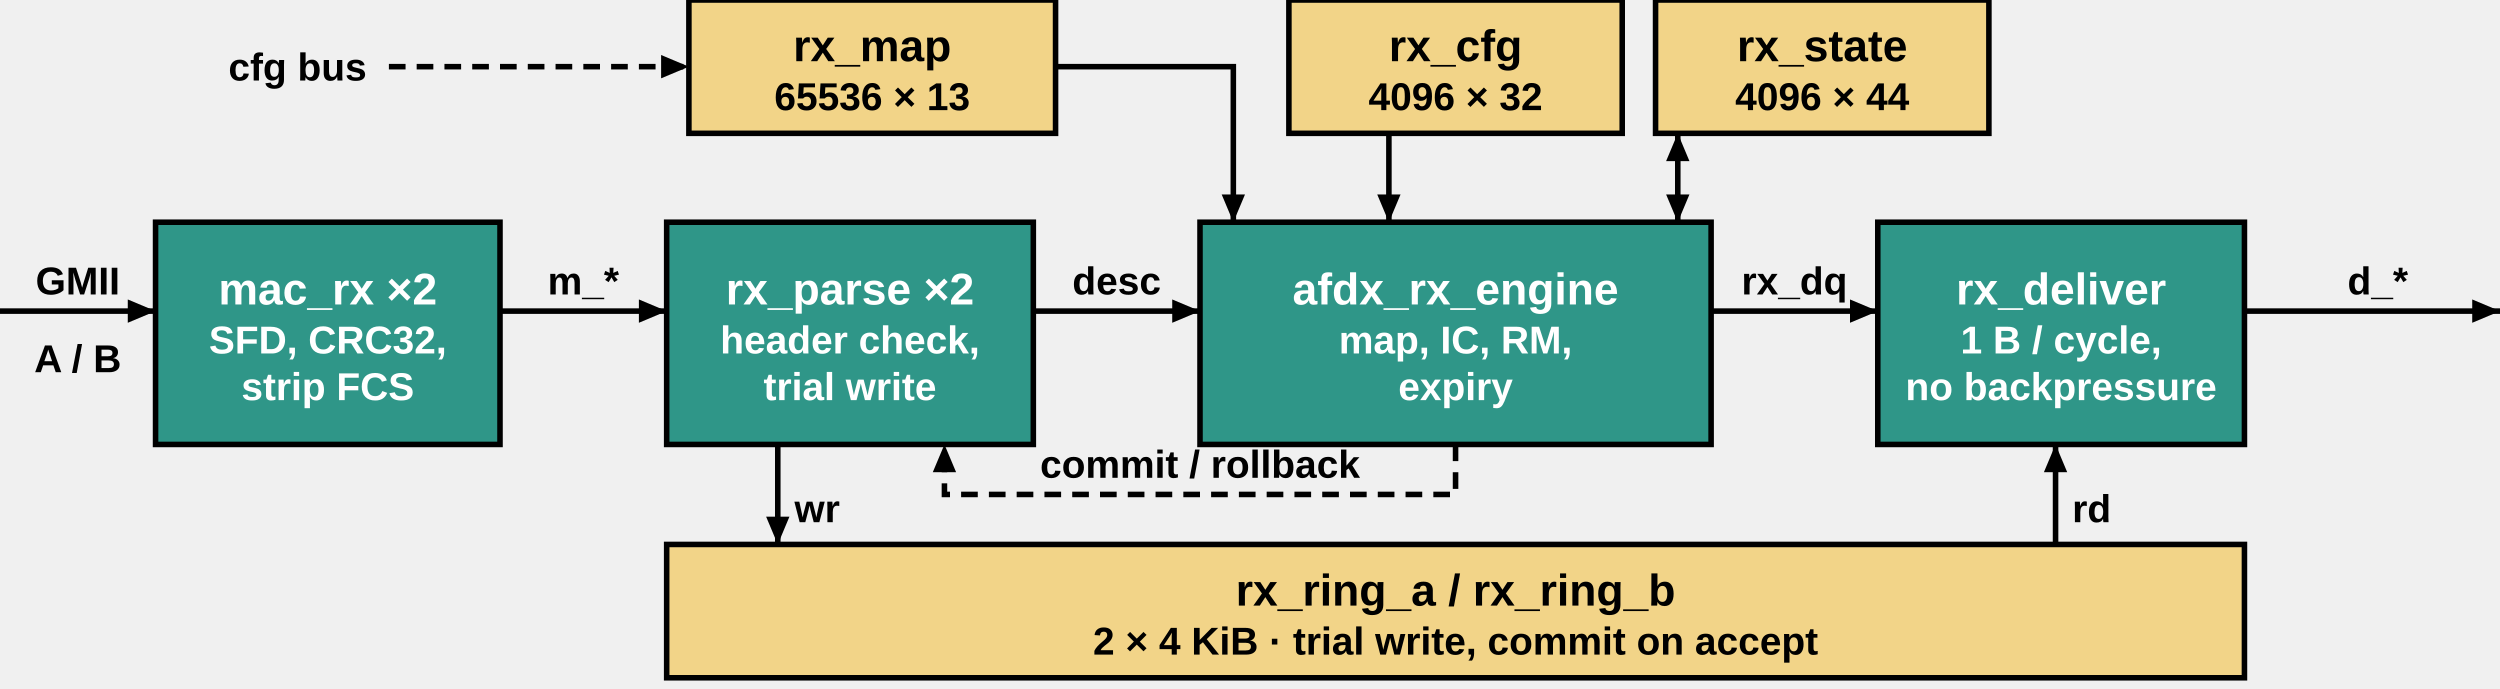
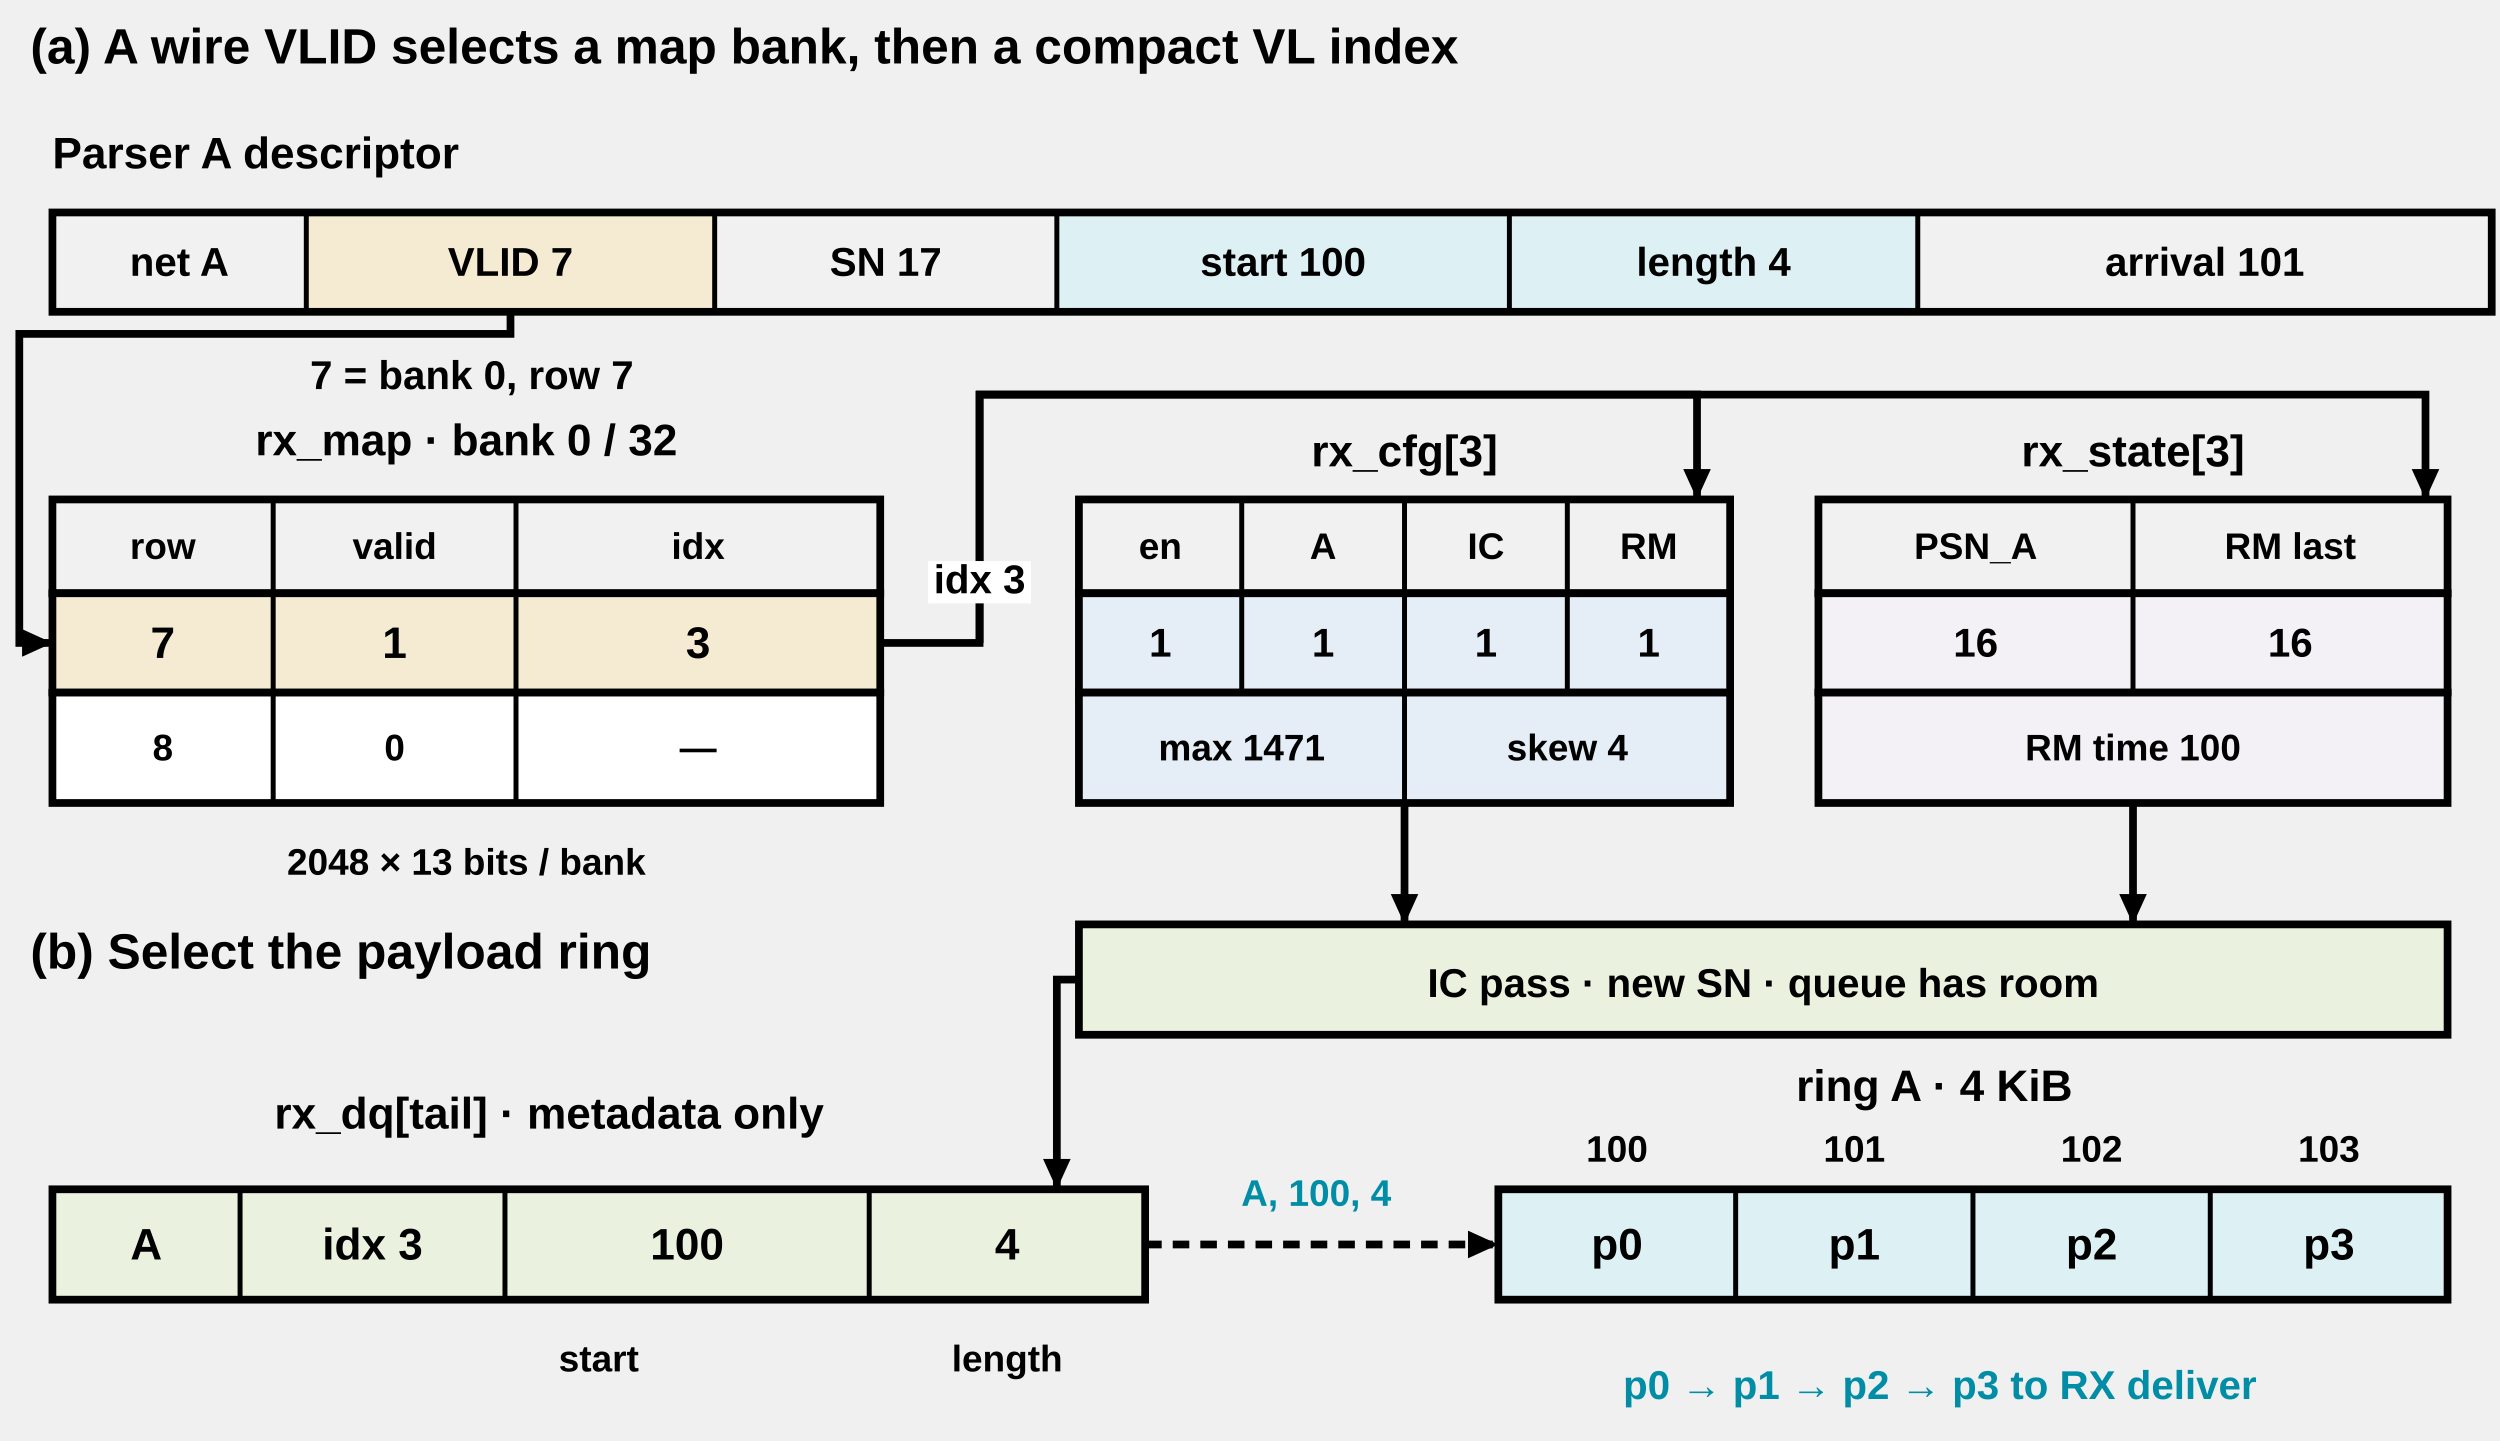
- <svg xmlns="http://www.w3.org/2000/svg" width="450pt" height="124pt" viewBox="0 0 450 124">
+ <svg xmlns="http://www.w3.org/2000/svg" width="453.0pt" height="261.0pt" viewBox="-1.5 -1.5 453.0 261.0">
  <style>text { font-family: Arial, Helvetica, sans-serif; }</style>
-   <rect x="28.00" y="40.00" width="62.00" height="40.00" rx="0" fill="#2F9688" stroke="#000" stroke-width="1.0" />
-   <text x="59.00" y="54.81" font-size="8.0" text-anchor="middle" fill="#FFFFFF" font-weight="bold">mac_rx ×2</text>
-   <text x="59.00" y="63.63" font-size="7.0" text-anchor="middle" fill="#FFFFFF" font-weight="bold">SFD, CRC32,</text>
-   <text x="59.00" y="72.03" font-size="7.0" text-anchor="middle" fill="#FFFFFF" font-weight="bold">strip FCS</text>
-   <rect x="120.00" y="40.00" width="66.00" height="40.00" rx="0" fill="#2F9688" stroke="#000" stroke-width="1.0" />
-   <text x="153.00" y="54.81" font-size="8.0" text-anchor="middle" fill="#FFFFFF" font-weight="bold">rx_parse ×2</text>
-   <text x="153.00" y="63.63" font-size="7.0" text-anchor="middle" fill="#FFFFFF" font-weight="bold">header check,</text>
-   <text x="153.00" y="72.03" font-size="7.0" text-anchor="middle" fill="#FFFFFF" font-weight="bold">trial write</text>
-   <rect x="216.00" y="40.00" width="92.00" height="40.00" rx="0" fill="#2F9688" stroke="#000" stroke-width="1.0" />
-   <text x="262.00" y="54.81" font-size="8.0" text-anchor="middle" fill="#FFFFFF" font-weight="bold">afdx_rx_engine</text>
-   <text x="262.00" y="63.63" font-size="7.0" text-anchor="middle" fill="#FFFFFF" font-weight="bold">map, IC, RM,</text>
-   <text x="262.00" y="72.03" font-size="7.0" text-anchor="middle" fill="#FFFFFF" font-weight="bold">expiry</text>
-   <rect x="338.00" y="40.00" width="66.00" height="40.00" rx="0" fill="#2F9688" stroke="#000" stroke-width="1.0" />
-   <text x="371.00" y="54.81" font-size="8.0" text-anchor="middle" fill="#FFFFFF" font-weight="bold">rx_deliver</text>
-   <text x="371.00" y="63.63" font-size="7.0" text-anchor="middle" fill="#FFFFFF" font-weight="bold">1 B / cycle,</text>
-   <text x="371.00" y="72.03" font-size="7.0" text-anchor="middle" fill="#FFFFFF" font-weight="bold">no backpressure</text>
-   <path d="M 0.00 56.00 L 28.00 56.00" fill="none" stroke="#000" stroke-width="1.0" />
-   <polygon points="28.00,56.00 23.00,58.10 23.00,53.90" fill="#000" />
-   <text x="14.00" y="53.00" font-size="7.0" text-anchor="middle" fill="#000" font-weight="bold">GMII</text>
-   <text x="14.00" y="67.00" font-size="7.0" text-anchor="middle" fill="#000" font-weight="bold">A / B</text>
-   <path d="M 90.00 56.00 L 120.00 56.00" fill="none" stroke="#000" stroke-width="1.0" />
-   <polygon points="120.00,56.00 115.00,58.10 115.00,53.90" fill="#000" />
-   <text x="105.00" y="53.00" font-size="7.0" text-anchor="middle" fill="#000" font-weight="bold">m_*</text>
-   <path d="M 186.00 56.00 L 216.00 56.00" fill="none" stroke="#000" stroke-width="1.0" />
-   <polygon points="216.00,56.00 211.00,58.10 211.00,53.90" fill="#000" />
-   <text x="201.00" y="53.00" font-size="7.0" text-anchor="middle" fill="#000" font-weight="bold">desc</text>
-   <path d="M 308.00 56.00 L 338.00 56.00" fill="none" stroke="#000" stroke-width="1.0" />
-   <polygon points="338.00,56.00 333.00,58.10 333.00,53.90" fill="#000" />
-   <text x="323.00" y="53.00" font-size="7.0" text-anchor="middle" fill="#000" font-weight="bold">rx_dq</text>
-   <path d="M 404.00 56.00 L 450.00 56.00" fill="none" stroke="#000" stroke-width="1.0" />
-   <polygon points="450.00,56.00 445.00,58.10 445.00,53.90" fill="#000" />
-   <text x="428.00" y="53.00" font-size="7.0" text-anchor="middle" fill="#000" font-weight="bold">d_*</text>
-   <path d="M 262.00 80.00 L 262.00 89.00 L 170.00 89.00 L 170.00 80.00" fill="none" stroke="#000" stroke-width="1.0" stroke-dasharray="3 2" />
-   <polygon points="170.00,80.00 172.10,85.00 167.90,85.00" fill="#000" />
-   <text x="216.00" y="86.00" font-size="7.0" text-anchor="middle" fill="#000" font-weight="bold">commit / rollback</text>
-   <rect x="124.00" y="0.00" width="66.00" height="24.00" rx="0" fill="#F2D488" stroke="#000" stroke-width="1.0" />
-   <text x="157.00" y="11.01" font-size="8.0" text-anchor="middle" fill="#000000" font-weight="bold">rx_map</text>
-   <text x="157.00" y="19.83" font-size="7.0" text-anchor="middle" fill="#000000" font-weight="bold">65536 × 13</text>
-   <rect x="232.00" y="0.00" width="60.00" height="24.00" rx="0" fill="#F2D488" stroke="#000" stroke-width="1.0" />
-   <text x="262.00" y="11.01" font-size="8.0" text-anchor="middle" fill="#000000" font-weight="bold">rx_cfg</text>
-   <text x="262.00" y="19.83" font-size="7.0" text-anchor="middle" fill="#000000" font-weight="bold">4096 × 32</text>
-   <rect x="298.00" y="0.00" width="60.00" height="24.00" rx="0" fill="#F2D488" stroke="#000" stroke-width="1.0" />
-   <text x="328.00" y="11.01" font-size="8.0" text-anchor="middle" fill="#000000" font-weight="bold">rx_state</text>
-   <text x="328.00" y="19.83" font-size="7.0" text-anchor="middle" fill="#000000" font-weight="bold">4096 × 44</text>
-   <path d="M 190.00 12.00 L 222.00 12.00 L 222.00 40.00" fill="none" stroke="#000" stroke-width="1.0" />
-   <polygon points="222.00,40.00 219.90,35.00 224.10,35.00" fill="#000" />
-   <path d="M 250.00 24.00 L 250.00 40.00" fill="none" stroke="#000" stroke-width="1.0" />
-   <polygon points="250.00,40.00 247.90,35.00 252.10,35.00" fill="#000" />
-   <path d="M 302.00 24.00 L 302.00 40.00" fill="none" stroke="#000" stroke-width="1.0" />
-   <polygon points="302.00,40.00 299.90,35.00 304.10,35.00" fill="#000" />
-   <polygon points="302.00,24.00 304.10,29.00 299.90,29.00" fill="#000" />
-   <path d="M 70.00 12.00 L 124.00 12.00" fill="none" stroke="#000" stroke-width="1.0" stroke-dasharray="3 2" />
-   <polygon points="124.00,12.00 119.00,14.10 119.00,9.90" fill="#000" />
-   <text x="66.00" y="14.50" font-size="7.0" text-anchor="end" fill="#000" font-weight="bold">cfg bus</text>
-   <rect x="120.00" y="98.00" width="284.00" height="24.00" rx="0" fill="#F2D488" stroke="#000" stroke-width="1.0" />
-   <text x="262.00" y="109.01" font-size="8.0" text-anchor="middle" fill="#000000" font-weight="bold">rx_ring_a / rx_ring_b</text>
-   <text x="262.00" y="117.83" font-size="7.0" text-anchor="middle" fill="#000000" font-weight="bold">2 × 4 KiB · trial write, commit on accept</text>
-   <path d="M 140.00 80.00 L 140.00 98.00" fill="none" stroke="#000" stroke-width="1.0" />
-   <polygon points="140.00,98.00 137.90,93.00 142.10,93.00" fill="#000" />
-   <text x="143.00" y="94.00" font-size="7.0" text-anchor="start" fill="#000" font-weight="bold">wr</text>
-   <path d="M 370.00 98.00 L 370.00 80.00" fill="none" stroke="#000" stroke-width="1.0" />
-   <polygon points="370.00,80.00 372.10,85.00 367.90,85.00" fill="#000" />
-   <text x="373.00" y="94.00" font-size="7.0" text-anchor="start" fill="#000" font-weight="bold">rd</text>
+   <text x="4.00" y="10.00" font-size="9" text-anchor="start" fill="#000" font-weight="bold">(a) A wire VLID selects a map bank, then a compact VL index</text>
+   <text x="8.00" y="29.00" font-size="8" text-anchor="start" fill="#000" font-weight="bold">Parser A descriptor</text>
+   <rect x="8.00" y="37.00" width="46.00" height="18.00" rx="0" fill="#F1F1F1" stroke="none" stroke-width="0" />
+   <text x="31.00" y="48.48" font-size="7.3" text-anchor="middle" fill="#000" font-weight="bold">net A</text>
+   <rect x="54.00" y="37.00" width="74.00" height="18.00" rx="0" fill="#F5EBD3" stroke="none" stroke-width="0" />
+   <text x="91.00" y="48.48" font-size="7.3" text-anchor="middle" fill="#000" font-weight="bold">VLID 7</text>
+   <rect x="128.00" y="37.00" width="62.00" height="18.00" rx="0" fill="#F1F1F1" stroke="none" stroke-width="0" />
+   <text x="159.00" y="48.48" font-size="7.3" text-anchor="middle" fill="#000" font-weight="bold">SN 17</text>
+   <rect x="190.00" y="37.00" width="82.00" height="18.00" rx="0" fill="#DDF1F4" stroke="none" stroke-width="0" />
+   <text x="231.00" y="48.48" font-size="7.3" text-anchor="middle" fill="#000" font-weight="bold">start 100</text>
+   <rect x="272.00" y="37.00" width="74.00" height="18.00" rx="0" fill="#DDF1F4" stroke="none" stroke-width="0" />
+   <text x="309.00" y="48.48" font-size="7.3" text-anchor="middle" fill="#000" font-weight="bold">length 4</text>
+   <rect x="346.00" y="37.00" width="104.00" height="18.00" rx="0" fill="#F1F1F1" stroke="none" stroke-width="0" />
+   <text x="398.00" y="48.48" font-size="7.3" text-anchor="middle" fill="#000" font-weight="bold">arrival 101</text>
+   <rect x="8.00" y="37.00" width="442.00" height="18.00" rx="0" fill="none" stroke="#000" stroke-width="1.4" />
+   <path d="M 54.00 37.00 L 54.00 55.00" fill="none" stroke="#000" stroke-width="0.9" />
+   <path d="M 128.00 37.00 L 128.00 55.00" fill="none" stroke="#000" stroke-width="0.9" />
+   <path d="M 190.00 37.00 L 190.00 55.00" fill="none" stroke="#000" stroke-width="0.9" />
+   <path d="M 272.00 37.00 L 272.00 55.00" fill="none" stroke="#000" stroke-width="0.9" />
+   <path d="M 346.00 37.00 L 346.00 55.00" fill="none" stroke="#000" stroke-width="0.9" />
+   <text x="84.00" y="69.00" font-size="7.3" text-anchor="middle" fill="#000" font-weight="bold">7 = bank 0, row 7</text>
+   <path d="M 91.00 55.00 L 91.00 59.00 L 2.00 59.00 L 2.00 115.00 L 8.00 115.00" fill="none" stroke="#000" stroke-width="1.4" />
+   <polygon points="8.00,115.00 2.50,117.50 2.50,112.50" fill="#000" />
+   <text x="83.00" y="81.00" font-size="8" text-anchor="middle" fill="#000" font-weight="bold">rx_map · bank 0 / 32</text>
+   <rect x="8.00" y="89.00" width="40.00" height="17.00" rx="0" fill="#F1F1F1" stroke="none" stroke-width="0" />
+   <text x="28.00" y="99.78" font-size="6.7" text-anchor="middle" fill="#000" font-weight="bold">row</text>
+   <rect x="48.00" y="89.00" width="44.00" height="17.00" rx="0" fill="#F1F1F1" stroke="none" stroke-width="0" />
+   <text x="70.00" y="99.78" font-size="6.7" text-anchor="middle" fill="#000" font-weight="bold">valid</text>
+   <rect x="92.00" y="89.00" width="66.00" height="17.00" rx="0" fill="#F1F1F1" stroke="none" stroke-width="0" />
+   <text x="125.00" y="99.78" font-size="6.7" text-anchor="middle" fill="#000" font-weight="bold">idx</text>
+   <rect x="8.00" y="89.00" width="150.00" height="17.00" rx="0" fill="none" stroke="#000" stroke-width="1.4" />
+   <path d="M 48.00 89.00 L 48.00 106.00" fill="none" stroke="#000" stroke-width="0.9" />
+   <path d="M 92.00 89.00 L 92.00 106.00" fill="none" stroke="#000" stroke-width="0.9" />
+   <rect x="8.00" y="106.00" width="40.00" height="18.00" rx="0" fill="#F5EBD3" stroke="none" stroke-width="0" />
+   <text x="28.00" y="117.72" font-size="8" text-anchor="middle" fill="#000" font-weight="bold">7</text>
+   <rect x="48.00" y="106.00" width="44.00" height="18.00" rx="0" fill="#F5EBD3" stroke="none" stroke-width="0" />
+   <text x="70.00" y="117.72" font-size="8" text-anchor="middle" fill="#000" font-weight="bold">1</text>
+   <rect x="92.00" y="106.00" width="66.00" height="18.00" rx="0" fill="#F5EBD3" stroke="none" stroke-width="0" />
+   <text x="125.00" y="117.72" font-size="8" text-anchor="middle" fill="#000" font-weight="bold">3</text>
+   <rect x="8.00" y="106.00" width="150.00" height="18.00" rx="0" fill="none" stroke="#000" stroke-width="1.4" />
+   <path d="M 48.00 106.00 L 48.00 124.00" fill="none" stroke="#000" stroke-width="0.9" />
+   <path d="M 92.00 106.00 L 92.00 124.00" fill="none" stroke="#000" stroke-width="0.9" />
+   <rect x="8.00" y="124.00" width="40.00" height="20.00" rx="0" fill="#FFFFFF" stroke="none" stroke-width="0" />
+   <text x="28.00" y="136.28" font-size="6.7" text-anchor="middle" fill="#000" font-weight="bold">8</text>
+   <rect x="48.00" y="124.00" width="44.00" height="20.00" rx="0" fill="#FFFFFF" stroke="none" stroke-width="0" />
+   <text x="70.00" y="136.28" font-size="6.7" text-anchor="middle" fill="#000" font-weight="bold">0</text>
+   <rect x="92.00" y="124.00" width="66.00" height="20.00" rx="0" fill="#FFFFFF" stroke="none" stroke-width="0" />
+   <text x="125.00" y="136.28" font-size="6.7" text-anchor="middle" fill="#000" font-weight="bold">—</text>
+   <rect x="8.00" y="124.00" width="150.00" height="20.00" rx="0" fill="none" stroke="#000" stroke-width="1.4" />
+   <path d="M 48.00 124.00 L 48.00 144.00" fill="none" stroke="#000" stroke-width="0.9" />
+   <path d="M 92.00 124.00 L 92.00 144.00" fill="none" stroke="#000" stroke-width="0.9" />
+   <text x="83.00" y="157.00" font-size="6.7" text-anchor="middle" fill="#000" font-weight="bold">2048 × 13 bits / bank</text>
+   <path d="M 158.00 115.00 L 176.00 115.00 L 176.00 70.00 L 438.00 70.00 L 438.00 89.00" fill="none" stroke="#000" stroke-width="1.4" />
+   <polygon points="438.00,89.00 435.50,83.50 440.50,83.50" fill="#000" />
+   <path d="M 176.00 115.00 L 176.00 70.00 L 306.00 70.00 L 306.00 89.00" fill="none" stroke="#000" stroke-width="1.4" />
+   <polygon points="306.00,89.00 303.50,83.50 308.50,83.50" fill="#000" />
+   <rect x="166.68" y="100.16" width="18.64" height="7.67" rx="0" fill="#fff" stroke="none" stroke-width="0" />
+   <text x="176.00" y="106.00" font-size="7.3" text-anchor="middle" fill="#000" font-weight="bold">idx 3</text>
+   <text x="253.00" y="83.00" font-size="8" text-anchor="middle" fill="#000" font-weight="bold">rx_cfg[3]</text>
+   <text x="385.00" y="83.00" font-size="8" text-anchor="middle" fill="#000" font-weight="bold">rx_state[3]</text>
+   <rect x="194.00" y="89.00" width="29.50" height="17.00" rx="0" fill="#F1F1F1" stroke="none" stroke-width="0" />
+   <text x="208.75" y="99.78" font-size="6.7" text-anchor="middle" fill="#000" font-weight="bold">en</text>
+   <rect x="223.50" y="89.00" width="29.50" height="17.00" rx="0" fill="#F1F1F1" stroke="none" stroke-width="0" />
+   <text x="238.25" y="99.78" font-size="6.7" text-anchor="middle" fill="#000" font-weight="bold">A</text>
+   <rect x="253.00" y="89.00" width="29.50" height="17.00" rx="0" fill="#F1F1F1" stroke="none" stroke-width="0" />
+   <text x="267.75" y="99.78" font-size="6.7" text-anchor="middle" fill="#000" font-weight="bold">IC</text>
+   <rect x="282.50" y="89.00" width="29.50" height="17.00" rx="0" fill="#F1F1F1" stroke="none" stroke-width="0" />
+   <text x="297.25" y="99.78" font-size="6.7" text-anchor="middle" fill="#000" font-weight="bold">RM</text>
+   <rect x="194.00" y="89.00" width="118.00" height="17.00" rx="0" fill="none" stroke="#000" stroke-width="1.4" />
+   <path d="M 223.50 89.00 L 223.50 106.00" fill="none" stroke="#000" stroke-width="0.9" />
+   <path d="M 253.00 89.00 L 253.00 106.00" fill="none" stroke="#000" stroke-width="0.9" />
+   <path d="M 282.50 89.00 L 282.50 106.00" fill="none" stroke="#000" stroke-width="0.9" />
+   <rect x="194.00" y="106.00" width="29.50" height="18.00" rx="0" fill="#E5EDF7" stroke="none" stroke-width="0" />
+   <text x="208.75" y="117.48" font-size="7.3" text-anchor="middle" fill="#000" font-weight="bold">1</text>
+   <rect x="223.50" y="106.00" width="29.50" height="18.00" rx="0" fill="#E5EDF7" stroke="none" stroke-width="0" />
+   <text x="238.25" y="117.48" font-size="7.3" text-anchor="middle" fill="#000" font-weight="bold">1</text>
+   <rect x="253.00" y="106.00" width="29.50" height="18.00" rx="0" fill="#E5EDF7" stroke="none" stroke-width="0" />
+   <text x="267.75" y="117.48" font-size="7.3" text-anchor="middle" fill="#000" font-weight="bold">1</text>
+   <rect x="282.50" y="106.00" width="29.50" height="18.00" rx="0" fill="#E5EDF7" stroke="none" stroke-width="0" />
+   <text x="297.25" y="117.48" font-size="7.3" text-anchor="middle" fill="#000" font-weight="bold">1</text>
+   <rect x="194.00" y="106.00" width="118.00" height="18.00" rx="0" fill="none" stroke="#000" stroke-width="1.4" />
+   <path d="M 223.50 106.00 L 223.50 124.00" fill="none" stroke="#000" stroke-width="0.9" />
+   <path d="M 253.00 106.00 L 253.00 124.00" fill="none" stroke="#000" stroke-width="0.9" />
+   <path d="M 282.50 106.00 L 282.50 124.00" fill="none" stroke="#000" stroke-width="0.9" />
+   <rect x="194.00" y="124.00" width="59.00" height="20.00" rx="0" fill="#E5EDF7" stroke="none" stroke-width="0" />
+   <text x="223.50" y="136.28" font-size="6.7" text-anchor="middle" fill="#000" font-weight="bold">max 1471</text>
+   <rect x="253.00" y="124.00" width="59.00" height="20.00" rx="0" fill="#E5EDF7" stroke="none" stroke-width="0" />
+   <text x="282.50" y="136.28" font-size="6.7" text-anchor="middle" fill="#000" font-weight="bold">skew 4</text>
+   <rect x="194.00" y="124.00" width="118.00" height="20.00" rx="0" fill="none" stroke="#000" stroke-width="1.4" />
+   <path d="M 253.00 124.00 L 253.00 144.00" fill="none" stroke="#000" stroke-width="0.9" />
+   <rect x="328.00" y="89.00" width="57.00" height="17.00" rx="0" fill="#F1F1F1" stroke="none" stroke-width="0" />
+   <text x="356.50" y="99.78" font-size="6.7" text-anchor="middle" fill="#000" font-weight="bold">PSN_A</text>
+   <rect x="385.00" y="89.00" width="57.00" height="17.00" rx="0" fill="#F1F1F1" stroke="none" stroke-width="0" />
+   <text x="413.50" y="99.78" font-size="6.7" text-anchor="middle" fill="#000" font-weight="bold">RM last</text>
+   <rect x="328.00" y="89.00" width="114.00" height="17.00" rx="0" fill="none" stroke="#000" stroke-width="1.4" />
+   <path d="M 385.00 89.00 L 385.00 106.00" fill="none" stroke="#000" stroke-width="0.9" />
+   <rect x="328.00" y="106.00" width="57.00" height="18.00" rx="0" fill="#F4F1F6" stroke="none" stroke-width="0" />
+   <text x="356.50" y="117.48" font-size="7.3" text-anchor="middle" fill="#000" font-weight="bold">16</text>
+   <rect x="385.00" y="106.00" width="57.00" height="18.00" rx="0" fill="#F4F1F6" stroke="none" stroke-width="0" />
+   <text x="413.50" y="117.48" font-size="7.3" text-anchor="middle" fill="#000" font-weight="bold">16</text>
+   <rect x="328.00" y="106.00" width="114.00" height="18.00" rx="0" fill="none" stroke="#000" stroke-width="1.4" />
+   <path d="M 385.00 106.00 L 385.00 124.00" fill="none" stroke="#000" stroke-width="0.9" />
+   <rect x="328.00" y="124.00" width="114.00" height="20.00" rx="0" fill="#F4F1F6" stroke="none" stroke-width="0" />
+   <text x="385.00" y="136.28" font-size="6.7" text-anchor="middle" fill="#000" font-weight="bold">RM time 100</text>
+   <rect x="328.00" y="124.00" width="114.00" height="20.00" rx="0" fill="none" stroke="#000" stroke-width="1.4" />
+   <text x="4.00" y="174.00" font-size="9" text-anchor="start" fill="#000" font-weight="bold">(b) Select the payload ring</text>
+   <path d="M 253.00 144.00 L 253.00 166.00" fill="none" stroke="#000" stroke-width="1.4" />
+   <polygon points="253.00,166.00 250.50,160.50 255.50,160.50" fill="#000" />
+   <path d="M 385.00 144.00 L 385.00 166.00" fill="none" stroke="#000" stroke-width="1.4" />
+   <polygon points="385.00,166.00 382.50,160.50 387.50,160.50" fill="#000" />
+   <rect x="194.00" y="166.00" width="248.00" height="20.00" rx="0" fill="#EAF2DF" stroke="#000" stroke-width="1.4" />
+   <text x="318.00" y="179.15" font-size="7.3" text-anchor="middle" fill="#000000" font-weight="bold">IC pass · new SN · queue has room</text>
+   <path d="M 194.00 176.00 L 190.00 176.00 L 190.00 214.00" fill="none" stroke="#000" stroke-width="1.4" />
+   <polygon points="190.00,214.00 187.50,208.50 192.50,208.50" fill="#000" />
+   <text x="98.00" y="203.00" font-size="8" text-anchor="middle" fill="#000" font-weight="bold">rx_dq[tail] · metadata only</text>
+   <rect x="8.00" y="214.00" width="34.00" height="20.00" rx="0" fill="#EAF2DF" stroke="none" stroke-width="0" />
+   <text x="25.00" y="226.72" font-size="8" text-anchor="middle" fill="#000" font-weight="bold">A</text>
+   <rect x="42.00" y="214.00" width="48.00" height="20.00" rx="0" fill="#EAF2DF" stroke="none" stroke-width="0" />
+   <text x="66.00" y="226.72" font-size="8" text-anchor="middle" fill="#000" font-weight="bold">idx 3</text>
+   <rect x="90.00" y="214.00" width="66.00" height="20.00" rx="0" fill="#EAF2DF" stroke="none" stroke-width="0" />
+   <text x="123.00" y="226.72" font-size="8" text-anchor="middle" fill="#000" font-weight="bold">100</text>
+   <rect x="156.00" y="214.00" width="50.00" height="20.00" rx="0" fill="#EAF2DF" stroke="none" stroke-width="0" />
+   <text x="181.00" y="226.72" font-size="8" text-anchor="middle" fill="#000" font-weight="bold">4</text>
+   <rect x="8.00" y="214.00" width="198.00" height="20.00" rx="0" fill="none" stroke="#000" stroke-width="1.4" />
+   <path d="M 42.00 214.00 L 42.00 234.00" fill="none" stroke="#000" stroke-width="0.9" />
+   <path d="M 90.00 214.00 L 90.00 234.00" fill="none" stroke="#000" stroke-width="0.9" />
+   <path d="M 156.00 214.00 L 156.00 234.00" fill="none" stroke="#000" stroke-width="0.9" />
+   <text x="107.00" y="247.00" font-size="6.7" text-anchor="middle" fill="#000" font-weight="bold">start</text>
+   <text x="181.00" y="247.00" font-size="6.7" text-anchor="middle" fill="#000" font-weight="bold">length</text>
+   <text x="349.00" y="198.00" font-size="8" text-anchor="middle" fill="#000" font-weight="bold">ring A · 4 KiB</text>
+   <text x="291.50" y="209.00" font-size="6.7" text-anchor="middle" fill="#000" font-weight="bold">100</text>
+   <text x="334.50" y="209.00" font-size="6.7" text-anchor="middle" fill="#000" font-weight="bold">101</text>
+   <text x="377.50" y="209.00" font-size="6.7" text-anchor="middle" fill="#000" font-weight="bold">102</text>
+   <text x="420.50" y="209.00" font-size="6.7" text-anchor="middle" fill="#000" font-weight="bold">103</text>
+   <rect x="270.00" y="214.00" width="43.00" height="20.00" rx="0" fill="#DDF1F4" stroke="none" stroke-width="0" />
+   <text x="291.50" y="226.72" font-size="8" text-anchor="middle" fill="#000" font-weight="bold">p0</text>
+   <rect x="313.00" y="214.00" width="43.00" height="20.00" rx="0" fill="#DDF1F4" stroke="none" stroke-width="0" />
+   <text x="334.50" y="226.72" font-size="8" text-anchor="middle" fill="#000" font-weight="bold">p1</text>
+   <rect x="356.00" y="214.00" width="43.00" height="20.00" rx="0" fill="#DDF1F4" stroke="none" stroke-width="0" />
+   <text x="377.50" y="226.72" font-size="8" text-anchor="middle" fill="#000" font-weight="bold">p2</text>
+   <rect x="399.00" y="214.00" width="43.00" height="20.00" rx="0" fill="#DDF1F4" stroke="none" stroke-width="0" />
+   <text x="420.50" y="226.72" font-size="8" text-anchor="middle" fill="#000" font-weight="bold">p3</text>
+   <rect x="270.00" y="214.00" width="172.00" height="20.00" rx="0" fill="none" stroke="#000" stroke-width="1.4" />
+   <path d="M 313.00 214.00 L 313.00 234.00" fill="none" stroke="#000" stroke-width="0.9" />
+   <path d="M 356.00 214.00 L 356.00 234.00" fill="none" stroke="#000" stroke-width="0.9" />
+   <path d="M 399.00 214.00 L 399.00 234.00" fill="none" stroke="#000" stroke-width="0.9" />
+   <path d="M 206.00 224.00 L 270.00 224.00" fill="none" stroke="#000" stroke-width="1.4" stroke-dasharray="3 2" />
+   <polygon points="270.00,224.00 264.50,226.50 264.50,221.50" fill="#000" />
+   <text x="237.00" y="217.00" font-size="6.7" text-anchor="middle" fill="#008DA5" font-weight="bold">A, 100, 4</text>
+   <text x="350.00" y="252.00" font-size="7.3" text-anchor="middle" fill="#008DA5" font-weight="bold">p0 → p1 → p2 → p3 to RX deliver</text>
</svg>
